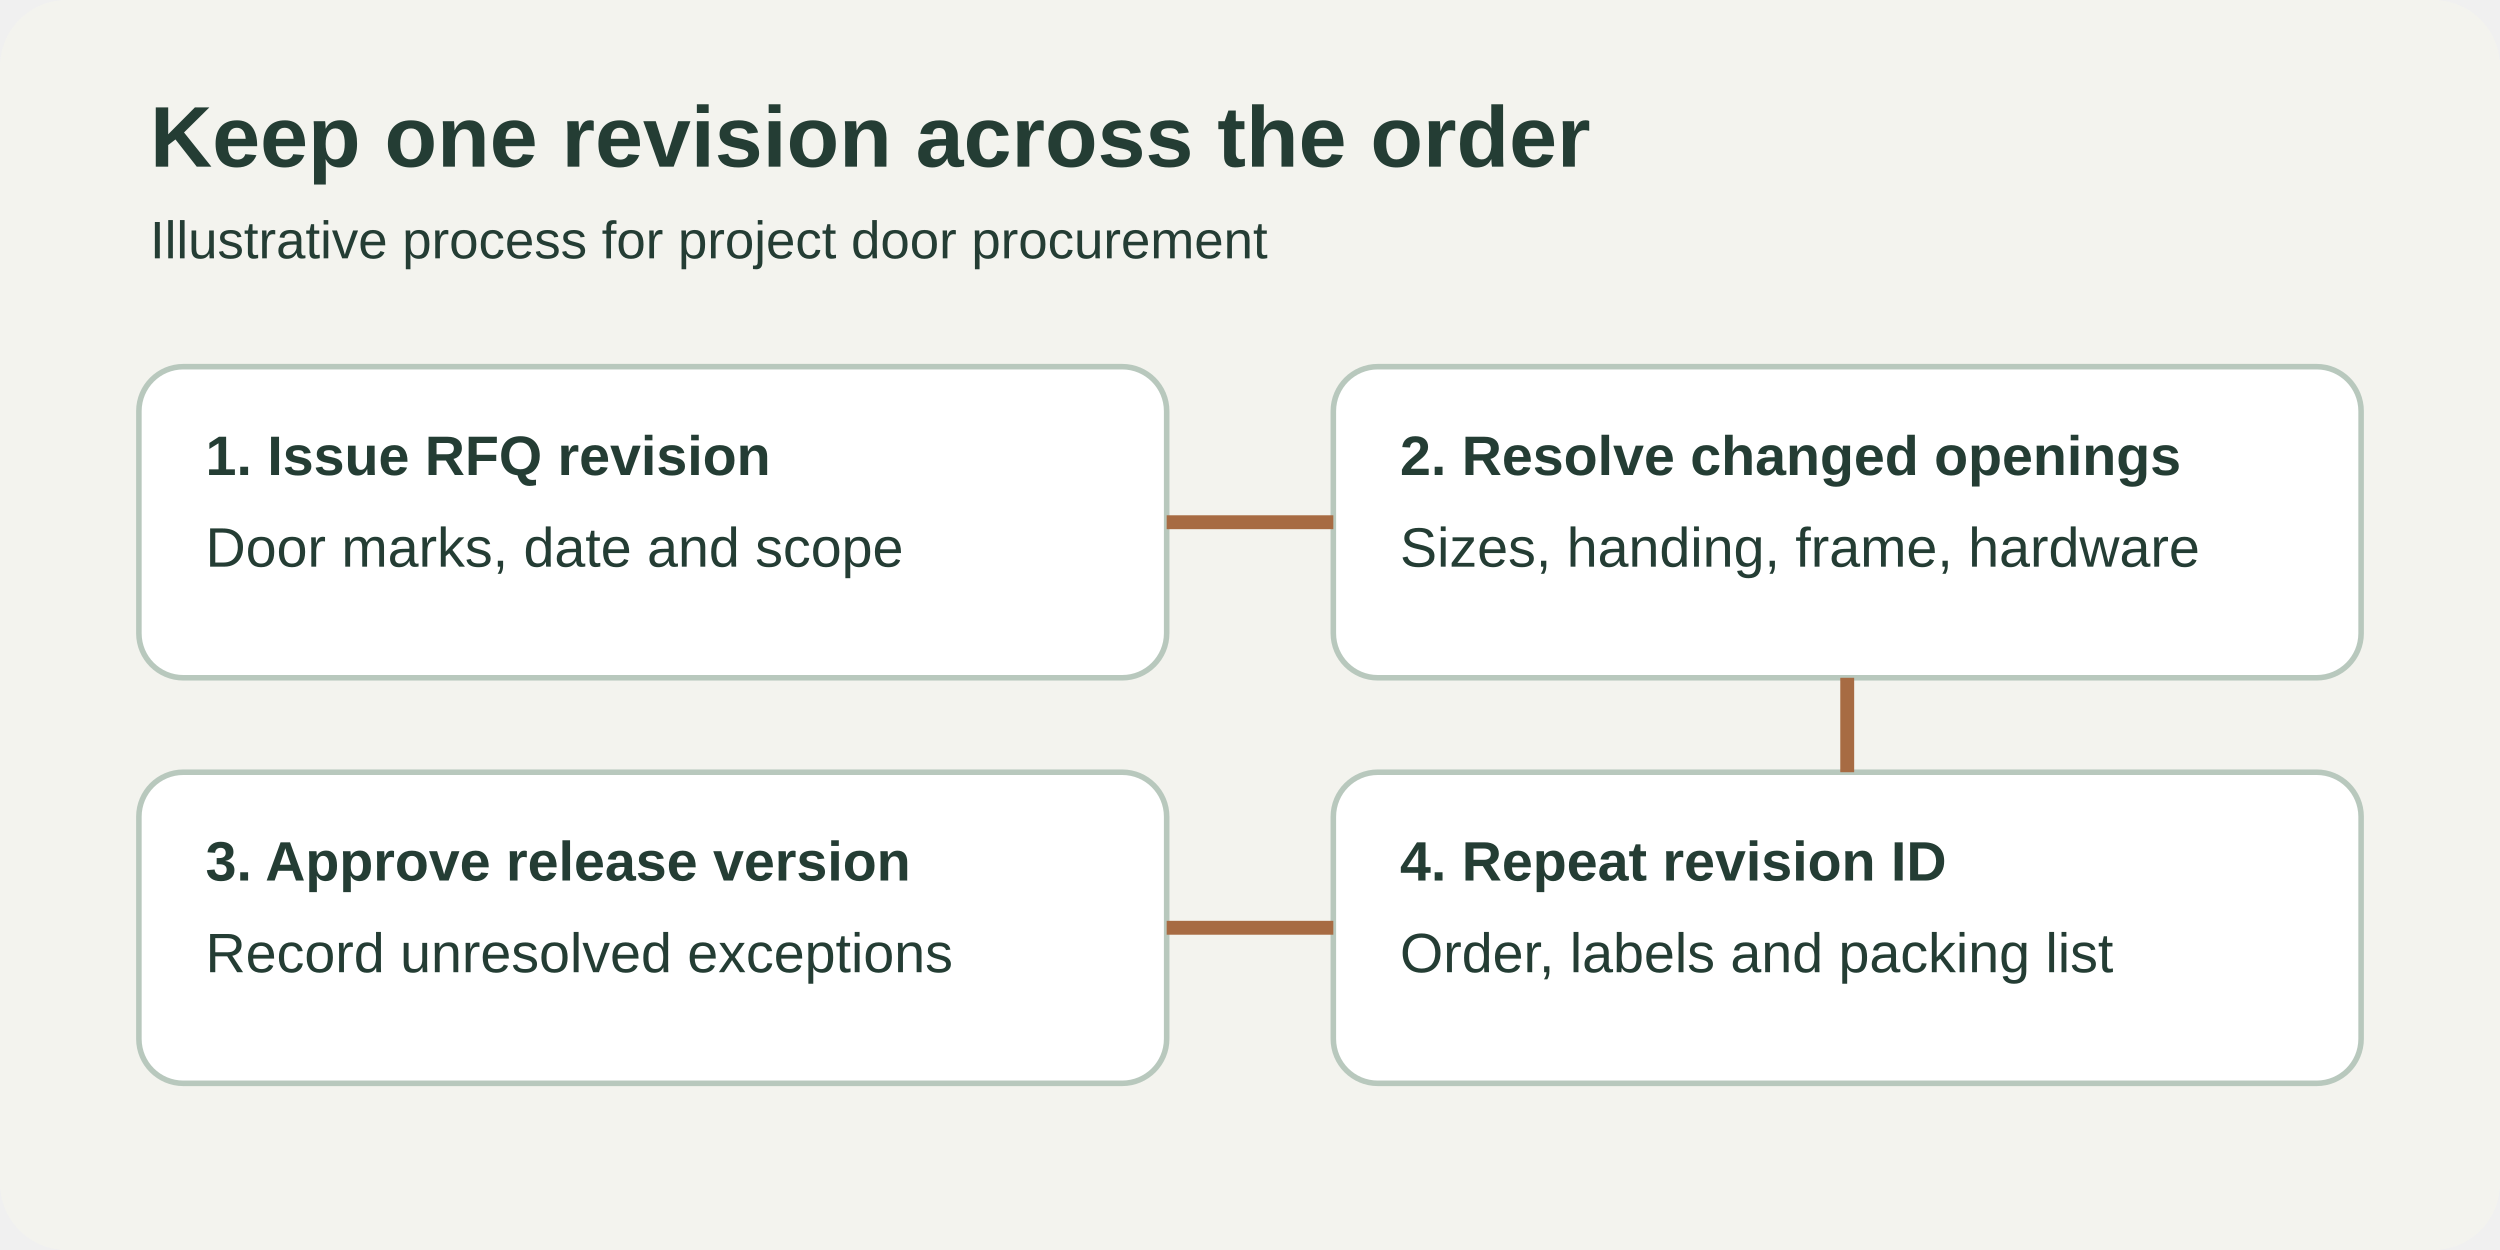
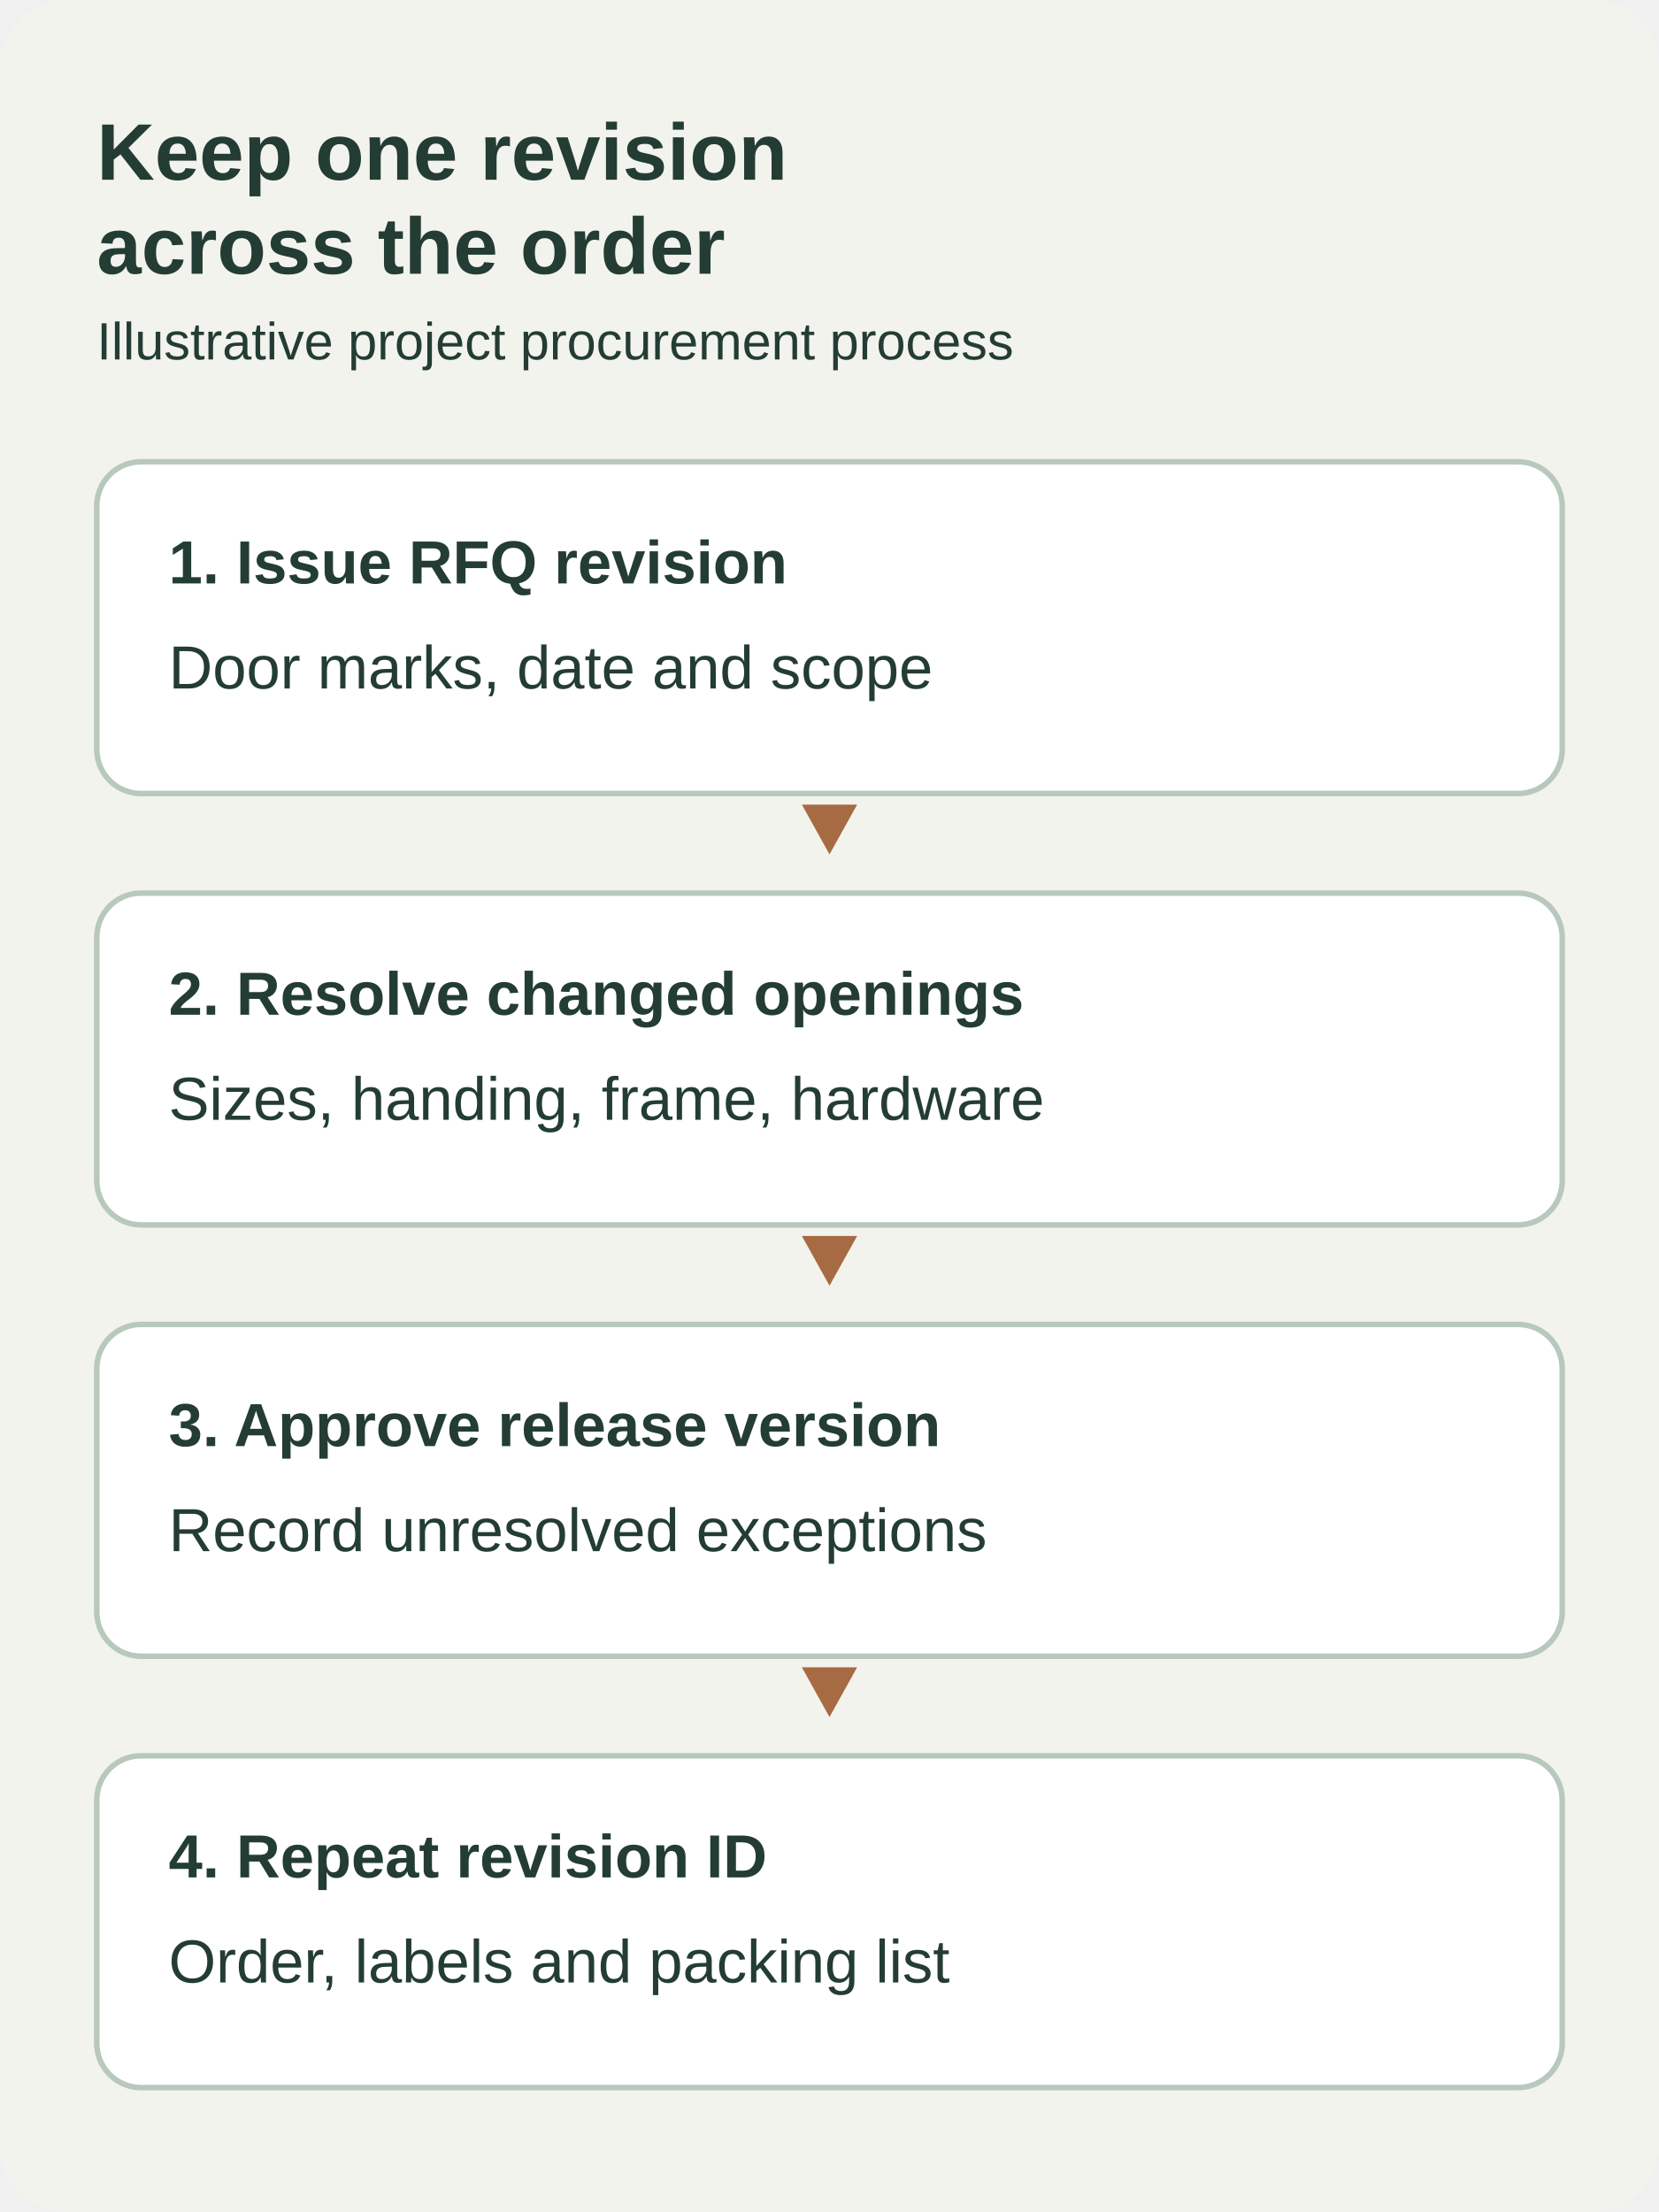
- <svg xmlns="http://www.w3.org/2000/svg" viewBox="0 0 900 450" role="img" aria-labelledby="title desc">
-   <rect width="900" height="450" rx="24" fill="#f3f3ee" />
+ <svg xmlns="http://www.w3.org/2000/svg" viewBox="0 0 600 800" role="img" aria-labelledby="title desc">
+   <rect width="600" height="800" rx="24" fill="#f3f3ee" />
  <g font-family="Arial, sans-serif" fill="#243d34">
-     <text x="54" y="60" font-size="31" font-weight="700">Keep one revision across the order</text>
-     <text x="54" y="93" font-size="19">Illustrative process for project door procurement</text>
+     <text x="35" y="65" font-size="29" font-weight="700">Keep one revision</text>
+     <text x="35" y="99" font-size="29" font-weight="700">across the order</text>
+     <text x="35" y="130" font-size="19">Illustrative project procurement process</text>
  </g>
-   <g font-family="Arial, sans-serif" font-size="20" fill="#243d34">
-     <rect x="50" y="132" width="370" height="112" rx="16" fill="#fff" stroke="#b8c8bd" stroke-width="2" />
-     <text x="74" y="171" font-weight="700">1. Issue RFQ revision</text>
-     <text x="74" y="204">Door marks, date and scope</text>
-     <rect x="480" y="132" width="370" height="112" rx="16" fill="#fff" stroke="#b8c8bd" stroke-width="2" />
-     <text x="504" y="171" font-weight="700">2. Resolve changed openings</text>
-     <text x="504" y="204">Sizes, handing, frame, hardware</text>
-     <rect x="50" y="278" width="370" height="112" rx="16" fill="#fff" stroke="#b8c8bd" stroke-width="2" />
-     <text x="74" y="317" font-weight="700">3. Approve release version</text>
-     <text x="74" y="350">Record unresolved exceptions</text>
-     <rect x="480" y="278" width="370" height="112" rx="16" fill="#fff" stroke="#b8c8bd" stroke-width="2" />
-     <text x="504" y="317" font-weight="700">4. Repeat revision ID</text>
-     <text x="504" y="350">Order, labels and packing list</text>
+   <g font-family="Arial, sans-serif" font-size="22" fill="#243d34">
+     <rect x="35" y="167" width="530" height="120" rx="16" fill="#fff" stroke="#b8c8bd" stroke-width="2" />
+     <text x="61" y="211" font-weight="700">1. Issue RFQ revision</text>
+     <text x="61" y="249">Door marks, date and scope</text>
+     <rect x="35" y="323" width="530" height="120" rx="16" fill="#fff" stroke="#b8c8bd" stroke-width="2" />
+     <text x="61" y="367" font-weight="700">2. Resolve changed openings</text>
+     <text x="61" y="405">Sizes, handing, frame, hardware</text>
+     <rect x="35" y="479" width="530" height="120" rx="16" fill="#fff" stroke="#b8c8bd" stroke-width="2" />
+     <text x="61" y="523" font-weight="700">3. Approve release version</text>
+     <text x="61" y="561">Record unresolved exceptions</text>
+     <rect x="35" y="635" width="530" height="120" rx="16" fill="#fff" stroke="#b8c8bd" stroke-width="2" />
+     <text x="61" y="679" font-weight="700">4. Repeat revision ID</text>
+     <text x="61" y="717">Order, labels and packing list</text>
  </g>
-   <path d="M420 188h60M665 244v34M420 334h60" fill="none" stroke="#a76b43" stroke-width="5" />
+   <g fill="#a76b43">
+     <path d="m290 291 10 18 10-18z" />
+     <path d="m290 447 10 18 10-18z" />
+     <path d="m290 603 10 18 10-18z" />
+   </g>
</svg>
